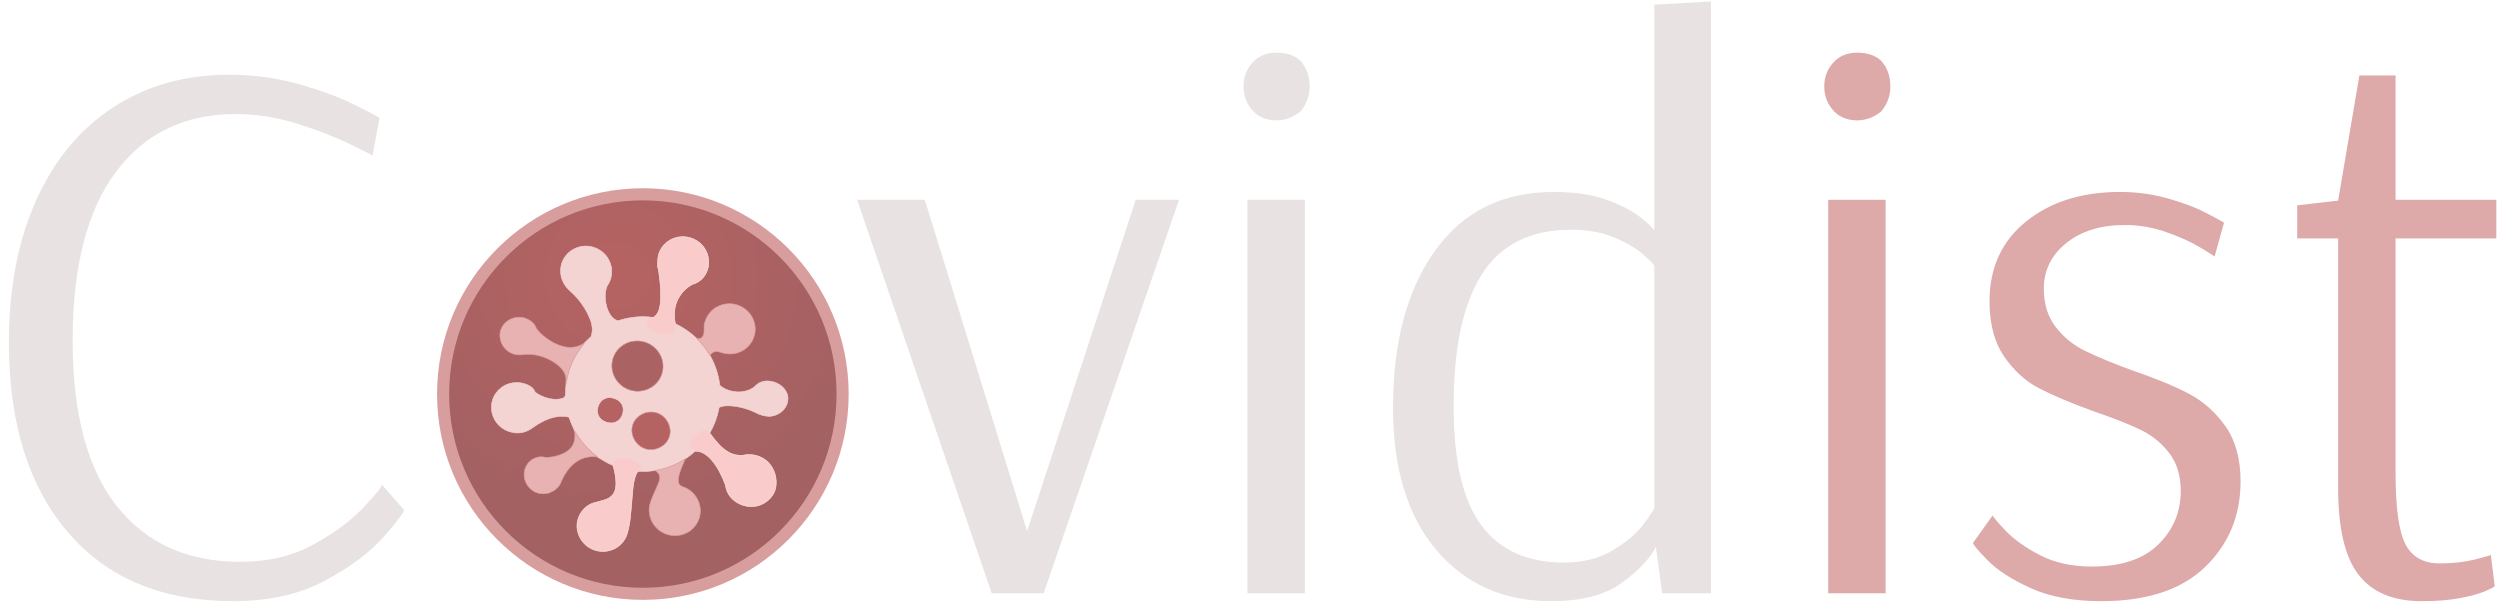
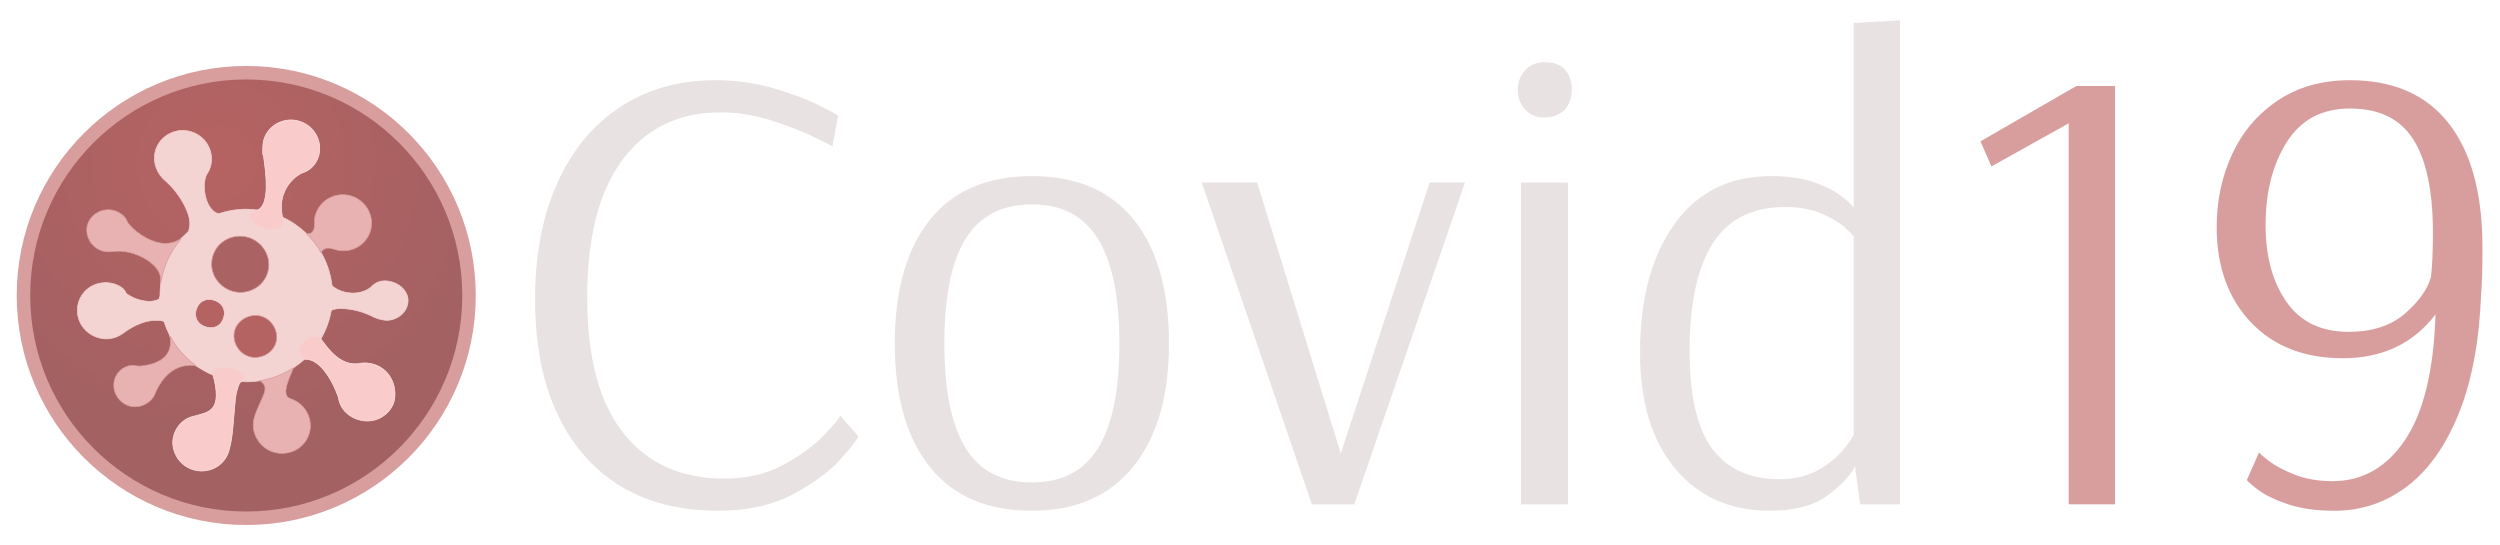
- <svg xmlns="http://www.w3.org/2000/svg" viewBox="0 0 4130 1000" width="4130px" height="1000px">
+ <svg xmlns="http://www.w3.org/2000/svg" width="5050" height="1100">
  <defs>
-     <radialGradient id="gradient-2" gradientUnits="userSpaceOnUse" cx="152.286" cy="126.898" r="330" gradientTransform="matrix(0.638467, -1.091841, 1.097297, 0.641658, 52.72718, 218.4342)">
-       <stop offset="0" style="stop-color: rgb(182, 98, 98);" />
-       <stop offset="1" style="stop-color: rgb(163, 97, 98);" />
+     <radialGradient id="a" gradientUnits="userSpaceOnUse" cx="152.286" cy="126.898" r="330" gradientTransform="matrix(.63847 -1.09184 1.0973 .64166 52.727 218.434)">
+       <stop offset="0" stop-color="#b66262" />
+       <stop offset="1" stop-color="#a36162" />
    </radialGradient>
  </defs>
-   <g transform="matrix(1, 0, 0, 1, 732, 321)">
-     <circle style="stroke-width: 20px; fill: url(#gradient-2); stroke: rgb(216, 158, 158);" cx="330" cy="330" r="330" />
-     <g>
-       <animateTransform attributeName="transform" attributeType="XML" type="rotate" from="0 330 330" to="360 330 330" dur="6s" repeatCount="indefinite" />
-       <path opacity="1.00" d="M 273.682 336.176 C 280.304 335.607 287.56 337.292 292.161 342.37 C 297.31 347.665 298.361 355.776 296.767 362.735 C 295.243 369.468 289.712 375.014 283.024 376.664 C 275.457 378.615 266.486 377.453 260.779 371.741 C 254.463 365.561 253.634 355.374 256.917 347.489 C 259.748 340.892 266.607 336.593 273.682 336.176 Z" style="fill: rgb(180, 99, 98); stroke: rgb(216, 158, 158);" transform="matrix(0.955278, 0.29571, -0.29571, 0.955278, 117.8652, -65.7302)" />
-       <path opacity="1.00" d="M 359.962 75.563 C 373.695 65.933 393.265 65.722 407.229 74.994 C 417.874 81.737 425.28 93.544 426.236 106.16 C 427.407 117.876 422.731 130.201 413.615 137.763 C 412.086 139.091 410.246 140.021 408.833 141.479 C 396.061 154.739 390.414 174.571 394.789 192.517 C 396.282 199.099 398.841 205.409 402.075 211.323 C 404.594 215.315 407.254 220.344 404.845 225.03 C 401.808 230.556 395.432 232.894 389.69 234.498 C 382.565 236.515 374.801 236.756 367.796 234.126 C 363.185 232.331 358.238 230.124 355.588 225.704 C 354.215 223.562 354.165 220.655 355.613 218.533 C 357.448 215.511 361.219 214.707 363.517 212.142 C 367.988 208.628 369.119 202.599 369.32 197.228 C 369.24 190.38 367.983 183.581 366.062 177.024 C 361.873 162.105 355.376 147.971 348.749 134.007 C 347.904 132.006 345.717 130.744 345.732 128.38 C 343.61 121.371 341.056 114.185 341.755 106.728 C 342.554 94.268 349.544 82.416 359.962 75.563 Z" style="fill: rgb(249, 203, 203); stroke: rgb(255, 231, 231);" transform="matrix(0.955278, 0.29571, -0.29571, 0.955278, 62.15821, -106.7569)" />
-       <path opacity="1.00" d="M 403.567 415.601 C 406.745 411.126 410.747 406.51 416.319 405.197 C 419.235 404.448 421.915 406.117 424.123 407.817 C 436.075 416.4 448.324 425.753 463.072 428.735 C 471.153 430.585 479.857 429.866 487.49 426.628 C 498.663 419.991 512.823 418.703 525.057 423.013 C 539.669 428.157 550.646 441.462 553.975 456.461 C 558.485 472.899 549.339 490.88 535.093 499.388 C 517.147 510.44 490.577 506.624 478.152 489.055 C 476.262 486.636 475.301 483.644 473.426 481.211 C 463.786 468.841 452.794 457.215 439.344 448.949 C 433.078 445.298 426.134 442.191 418.743 442.251 C 415.715 442.025 412.859 443.191 409.893 443.473 C 405.332 443.347 400.439 440.979 399.147 436.282 C 397.241 429.223 399.253 421.409 403.567 415.601 Z" style="fill: rgb(249, 203, 203); stroke: rgb(255, 231, 231);" transform="matrix(0.955278, 0.29571, -0.29571, 0.955278, 155.9625, -120.6262)" />
-       <path opacity="1.00" d="M 262.012 439.606 C 266.336 434.151 273.491 432.004 280.134 431.129 C 287.561 430.485 295.269 430.736 302.329 433.351 C 304.672 434.261 307.236 435.885 307.614 438.596 C 308.101 441.341 305.854 443.393 304.586 445.565 C 304.848 445.56 305.376 445.56 305.637 445.56 C 302.63 446.636 302.947 450.468 302.5 453.057 C 301.625 467.106 305.713 480.794 308.534 494.42 C 312.401 512.814 317.409 531.213 317.474 550.139 C 317.529 562.544 311.581 574.844 301.735 582.406 C 292.141 590.15 279.068 593.308 266.99 590.919 C 253.483 588.536 241.632 578.997 236.04 566.522 C 228.286 549.516 234.406 527.451 250.099 517.209 C 255.344 514.131 260.433 510.803 265.461 507.393 C 270.223 504.08 274.447 499.564 276.176 493.923 C 277.811 488.316 276.916 482.352 275.382 476.836 C 272.38 466.9 267.347 457.698 261.68 449.055 C 259.658 446.249 259.799 442.256 262.012 439.606 Z" style="fill: rgb(249, 203, 203); stroke: rgb(255, 231, 231);" transform="matrix(0.955278, 0.29571, -0.29571, 0.955278, 163.4886, -58.47951)" />
-       <path opacity="1.00" d="M 169.623 130.46 C 185.98 119.699 209.563 122.495 222.983 136.755 C 233.603 147.259 237.742 163.969 232.829 178.118 C 231.848 188.195 234.981 198.206 239.672 207.021 C 243.499 214.056 248.593 220.678 255.547 224.857 C 259.052 226.843 263.331 228.568 267.353 227.657 C 283.117 216.545 301.31 208.525 320.433 205.633 C 318.135 208.198 314.363 209.002 312.528 212.024 C 311.08 214.146 311.13 217.053 312.503 219.195 C 315.153 223.615 320.101 225.822 324.712 227.617 C 331.716 230.247 339.48 230.006 346.605 227.989 C 352.347 226.385 358.723 224.047 361.761 218.521 C 364.169 213.835 361.509 208.806 358.99 204.814 C 373.265 206.629 387.134 211.114 400.006 217.51 C 410.42 222.951 420.21 229.639 428.818 237.654 C 441.334 249.219 451.516 263.318 458.496 278.871 C 458.823 279.505 459.094 280.294 459.868 280.52 C 470.031 284.709 481.606 284.387 492.04 281.375 C 502.247 277.966 512.168 271.404 516.804 261.383 C 520.576 255.414 526.781 251.175 533.624 249.551 C 545.923 246.599 560.38 249.656 568.747 259.623 C 574.967 266.843 575.736 277.549 572.252 286.182 C 568.425 295.344 560.309 302.771 550.685 305.391 C 543.273 307.155 535.439 307.065 527.997 305.556 C 513.863 303.505 499.281 304.043 485.407 307.492 C 479.831 309.086 473.857 310.64 469.573 314.794 C 468.869 315.311 468.894 316.176 469.01 316.956 C 470.684 331.407 469.86 346.15 466.546 360.32 C 464.339 358.621 461.658 356.951 458.742 357.7 C 453.171 359.013 449.168 363.629 445.99 368.104 C 441.676 373.912 439.665 381.726 441.57 388.786 C 442.863 393.482 447.755 395.85 452.316 395.976 C 448.997 402.08 444.768 407.622 440.534 413.108 C 428.964 426.81 414.684 438.204 398.608 446.174 C 390.593 449.92 382.301 453.41 373.627 455.205 C 373.366 455.205 372.838 455.205 372.576 455.21 C 373.844 453.038 376.091 450.986 375.604 448.241 C 375.226 445.53 372.662 443.906 370.319 442.996 C 363.259 440.381 355.551 440.13 348.124 440.773 C 341.481 441.648 334.326 443.796 330.002 449.251 C 327.789 451.901 327.648 455.894 329.67 458.7 C 319.829 458.106 310.351 455.225 300.852 452.932 C 299.867 452.193 298.745 451.675 297.574 451.318 C 280.669 445.294 265.483 435.152 252.409 422.953 C 252.434 423.204 252.48 423.702 252.5 423.954 C 251.524 422.455 250.664 420.861 249.382 419.594 C 244.791 414.832 240.628 409.668 236.867 404.233 C 232.442 404.062 228.077 405.163 223.909 406.541 C 210.966 410.976 200.195 419.996 191.179 430.053 C 187.72 433.865 184.969 438.244 181.51 442.056 C 174.661 449.83 164.861 455.139 154.432 455.758 C 138.588 457.669 122.029 449.689 113.788 436.007 C 105.325 422.963 105.582 404.841 114.407 392.039 C 124.217 376.728 144.597 369.346 161.949 374.726 C 165.65 375.812 168.768 378.246 171.202 381.178 C 181.932 384.954 193.824 385.432 204.912 382.953 C 210.423 381.615 215.712 379.091 219.876 375.194 C 219.921 372.931 220.53 370.583 219.624 368.406 C 217.819 363.02 216.98 357.389 215.501 351.923 C 215.396 350.485 215.36 349.042 215.2 347.613 C 212.625 327.928 214.838 307.648 221.465 288.938 C 222.496 285.74 224.17 282.748 224.713 279.399 C 227.127 275.452 229.153 271.253 231.501 267.251 C 233.387 264.847 231.139 261.91 231.682 259.165 C 229.933 247.741 222.093 238.463 214.34 230.383 C 203.468 219.507 190.661 210.491 176.552 204.321 C 162.296 198.191 151.139 184.253 150.143 168.514 C 148.705 153.439 156.831 138.334 169.623 130.46 M 314.534 248.761 C 302.29 250.189 290.821 257.214 284.068 267.537 C 275.067 280.747 275.077 299.286 284.108 312.48 C 292.918 326.057 309.918 333.569 325.898 331.065 C 342.175 328.893 356.622 316.468 360.775 300.513 C 363.832 289.375 361.771 276.995 355.319 267.422 C 346.65 254.187 330.218 246.68 314.534 248.761 M 295.945 352.385 C 288.87 352.803 282.011 357.102 279.18 363.699 C 275.897 371.584 276.726 381.771 283.042 387.951 C 288.749 393.663 297.72 394.825 305.287 392.874 C 311.975 391.224 317.506 385.678 319.03 378.945 C 320.624 371.986 319.573 363.875 314.424 358.58 C 309.823 353.502 302.567 351.817 295.945 352.385 M 371.355 354.372 C 355.214 354.985 340.657 369.467 340.938 385.804 C 341.034 402.362 356.265 416.728 372.677 416.622 C 389.321 416.844 404.798 402.106 404.592 385.306 C 404.592 368.179 388.34 353.376 371.355 354.372 Z" style="stroke: rgb(244, 211, 211); fill: rgb(244, 211, 211);" transform="matrix(0.955278, 0.29571, -0.29571, 0.955278, 101.3914, -87.79835)" />
-       <path opacity="1.00" d="M 443.2 190.976 C 454.453 180.487 471.615 176.962 486.077 182.242 C 497.35 186.008 506.763 194.818 511.264 205.814 C 517.79 220.713 513.798 239.188 502.162 250.431 C 494.348 258.426 483.17 262.7 472.063 262.806 C 467.758 262.831 463.132 262.554 459.326 264.938 C 456.465 266.657 454.916 269.795 453.795 272.812 C 445.186 264.797 435.396 258.109 424.982 252.669 C 429.337 252.442 433.495 249.053 433.45 244.472 C 434.36 237.216 429.272 231.032 429.583 223.851 C 429.05 211.612 433.948 199.107 443.2 190.976 Z" style="stroke: rgb(216, 158, 158); fill: rgb(233, 178, 178);" transform="matrix(0.955278, 0.29571, -0.29571, 0.955278, 87.92867, -128.77)" />
-       <path opacity="1.00" d="M 95.872 225.704 C 102.243 217.9 112.244 213.027 122.387 213.54 C 129.175 213.877 136.194 215.944 141.278 220.64 C 142.897 222.043 143.913 224.044 145.758 225.211 C 155.609 232.029 167.139 236.082 178.83 238.395 C 189.716 240.261 201.417 240.512 211.69 235.916 C 217.93 233.432 223.26 229.012 227.313 223.697 C 226.77 227.046 225.095 230.038 224.065 233.236 C 217.437 251.947 215.225 272.226 217.799 291.912 C 217.96 293.34 217.995 294.783 218.101 296.221 C 216.658 294.185 216.291 291.761 215.899 289.378 C 211.961 278.406 200.557 272.704 190.128 269.38 C 174.807 264.97 157.987 264.432 142.761 269.541 C 136.577 272.045 130.482 275.223 123.684 275.585 C 109.544 277.149 95.198 267.64 90.643 254.239 C 86.871 244.681 89.526 233.528 95.872 225.704 Z" style="stroke: rgb(216, 158, 158); fill: rgb(233, 178, 178);" transform="matrix(0.955278, 0.29571, -0.29571, 0.955278, 82.43627, -35.35657)" />
-       <path opacity="1.00" d="M 339 468.651 C 355.076 460.681 369.356 449.287 380.927 435.584 C 380.021 446.662 377.94 457.86 379.634 468.973 C 380.318 473.206 381.922 478.099 386.186 479.95 C 389.54 480.975 393.135 480.477 396.55 481.212 C 410.765 483.369 423.461 493.355 428.872 506.68 C 433.528 517.727 432.849 530.887 427.072 541.396 C 418.82 557.331 399.667 566.266 382.118 562.962 C 364.227 560.131 349.097 544.614 347.322 526.497 C 346.427 513.302 349.303 500.289 350.384 487.2 C 350.767 482.71 350.721 477.777 347.931 473.991 C 345.834 471.039 342.309 469.722 339 468.651 Z" style="stroke: rgb(216, 158, 158); fill: rgb(233, 178, 178);" transform="matrix(0.955278, 0.29571, -0.29571, 0.955278, 164.98, -91.6434)" />
-       <path opacity="1.00" d="M 200.534 386.577 C 213.608 398.776 228.794 408.918 245.699 414.942 C 246.87 415.299 247.992 415.817 248.977 416.556 C 237.266 418.567 226.159 424.546 218.707 433.894 C 209.032 445.756 205.025 461.208 203.773 476.197 C 202.646 483.941 198 490.81 191.991 495.662 C 183.991 502.319 172.461 504.482 162.616 501.067 C 154.088 498.156 146.716 491.669 143.151 483.348 C 137.781 472.014 140.969 457.281 150.553 449.195 C 154.827 445.449 160.308 443.071 165.985 442.668 C 167.699 442.558 169.384 442.14 170.958 441.446 C 179.848 438.007 188.265 433.059 195.074 426.326 C 200.444 421.172 204.16 414.178 204.828 406.716 C 205.321 400.088 203.516 393.491 200.625 387.578 C 200.605 387.326 200.559 386.829 200.534 386.577 Z" style="stroke: rgb(216, 158, 158); fill: rgb(233, 178, 178);" transform="matrix(0.955278, 0.29571, -0.29571, 0.955278, 140.1896, -37.70941)" />
-       <path opacity="1.00" d="M 315.876 242.546 C 331.559 240.465 347.992 247.972 356.661 261.206 C 363.112 270.78 365.174 283.16 362.117 294.298 C 357.963 310.253 343.517 322.678 327.24 324.85 C 311.26 327.354 294.259 319.842 285.45 306.265 C 276.419 293.071 276.409 274.532 285.409 261.322 C 292.162 250.999 303.632 243.974 315.876 242.546 Z" style="fill: rgb(170, 98, 99); stroke: rgb(216, 158, 158);" transform="matrix(0.955278, 0.29571, -0.29571, 0.955278, 98.27183, -82.25806)" />
-       <path opacity="1.00" d="M 342.086 359.564 C 359.072 358.568 375.324 373.372 375.324 390.498 C 375.53 407.298 360.053 422.036 343.409 421.815 C 326.996 421.92 311.766 407.554 311.67 390.996 C 311.388 374.659 325.945 360.177 342.086 359.564 Z" style="fill: rgb(180, 99, 98); stroke: rgb(216, 158, 158);" transform="matrix(0.955278, 0.29571, -0.29571, 0.955278, 130.886, -84.10371)" />
-     </g>
+   <g transform="translate(47.41 146.88) scale(1.36364)">
+     <circle cx="330" cy="330" r="330" stroke-width="20" fill="url(#a)" stroke="#d89e9e" />
+     <path d="M279.897 336.342c6.494 1.414 12.927 5.17 15.82 11.381 3.354 6.581 1.96 14.64-1.621 20.817-3.447 5.98-10.37 9.643-17.248 9.242-7.805-.374-16.031-4.137-19.794-11.281-4.206-7.772-1.985-17.748 3.482-24.31 4.656-5.464 12.48-7.543 19.361-5.85z" fill="#b46362" stroke="#d89e9e" />
+     <path d="M383.677 71.871c15.967-5.138 34.724.447 45.322 13.434 8.175 9.59 11.758 23.058 8.94 35.393-2.345 11.538-10.457 21.929-21.401 26.457-1.854.817-3.886 1.16-5.667 2.136-16.122 8.89-27.381 26.165-28.509 44.602-.52 6.73.059 13.514 1.4 20.12 1.225 4.558 2.28 10.149-1.408 13.913-4.535 4.38-11.317 4.729-17.277 4.563-7.403-.18-14.89-2.246-20.805-6.83-3.874-3.078-7.947-6.649-9.171-11.655-.679-2.452.133-5.244 2.144-6.843 2.647-2.344 6.487-1.997 9.44-3.768 5.31-2.034 8.174-7.46 9.954-12.53 1.949-6.566 2.759-13.433 2.862-20.265.41-15.49-1.616-30.913-3.818-46.212-.215-2.162-1.931-4.014-1.218-6.268.046-7.323-.27-14.943 2.604-21.86 4.448-11.666 14.63-20.921 26.608-24.387zm34.907 323.856c4.359-3.335 9.547-6.561 15.258-6.168 3.007.147 5.074 2.534 6.68 4.81 8.88 11.734 17.815 24.291 31.022 31.501 7.172 4.157 15.7 6.044 23.949 5.208 12.636-3.036 26.543-.08 36.956 7.655 12.437 9.235 18.989 25.191 17.734 40.504-.553 17.036-14.607 31.509-30.732 35.424-20.412 5.25-44.665-6.252-51.339-26.71-1.09-2.87-1.123-6.011-2.195-8.89-5.55-14.668-12.613-29.024-23.018-40.898-4.906-5.34-10.62-10.362-17.699-12.49-2.825-1.111-5.898-.842-8.815-1.45-4.32-1.469-8.294-5.178-8.14-10.047.268-7.307 4.5-14.176 10.339-18.449zm-134.797 43.219c5.744-3.932 13.214-3.868 19.818-2.739 7.286 1.581 14.575 4.1 20.546 8.686 1.969 1.562 3.938 3.872 3.497 6.573-.346 2.766-3.1 4.062-4.953 5.762.252.073.756.229 1.005.306-3.19.139-4.02 3.893-5.213 6.234-4.99 13.162-5.133 27.447-6.468 41.298-1.745 18.715-2.402 37.772-7.936 55.87-3.616 11.867-12.935 21.858-24.577 26.17-11.455 4.56-24.877 3.712-35.708-2.142-12.199-6.27-20.699-18.887-22.352-32.458-2.378-18.539 9.993-37.807 28.013-42.95 5.92-1.39 11.766-3.064 17.577-4.835 5.53-1.756 10.9-4.821 14.22-9.699 3.22-4.872 4.128-10.834 4.294-16.557.07-10.38-2.017-20.658-4.874-30.59-1.102-3.28.213-7.052 3.111-8.929z" fill="#f9cbcb" stroke="#ffe7e7" />
+     <path d="M224.85 86.986c18.808-5.442 40.51 4.202 49.112 21.793 7.04 13.175 6.052 30.361-2.825 42.425-3.917 9.336-3.885 19.826-2.01 29.634 1.575 7.852 4.483 15.684 9.89 21.732 2.761 2.934 6.339 5.847 10.45 6.166 18.345-5.953 38.096-8.235 57.22-5.342-2.954 1.77-6.796 1.423-9.442 3.767-2.01 1.6-2.823 4.39-2.144 6.843 1.224 5.006 5.298 8.578 9.172 11.656 5.913 4.583 13.401 6.649 20.804 6.83 5.96.165 12.742-.183 17.278-4.564 3.686-3.764 2.632-9.355 1.406-13.913 13.1 5.955 25.022 14.34 35.427 24.257 8.34 8.277 15.714 17.561 21.567 27.763 8.537 14.749 14.094 31.228 16.163 48.15.125.702.15 1.536.823 1.98 8.47 7.008 19.622 10.123 30.48 10.331 10.759-.238 22.176-3.573 29.568-11.775 5.369-4.586 12.55-6.801 19.567-6.329 12.622.817 25.528 8.013 30.574 20.008 3.807 8.736 1.375 19.191-4.506 26.408-6.365 7.62-16.314 12.315-26.282 11.972-7.603-.507-15.06-2.91-21.723-6.551-12.895-6.14-26.984-9.937-41.257-10.745-5.798-.126-11.965-.409-17.286 2.293-.825.286-1.057 1.12-1.177 1.899-2.674 14.3-7.82 28.14-15.177 40.696-1.606-2.276-3.673-4.664-6.68-4.81-5.71-.394-10.899 2.832-15.258 6.167-5.839 4.273-10.07 11.142-10.338 18.45-.154 4.868 3.82 8.577 8.139 10.046-4.976 4.85-10.654 8.893-16.321 12.882-15.105 9.668-32.115 16.33-49.83 19.19-8.764 1.208-17.717 2.09-26.534 1.24a65.054 65.054 0 00-1.005-.307c1.854-1.7 4.607-2.995 4.953-5.762.44-2.701-1.528-5.01-3.497-6.573-5.971-4.586-13.26-7.105-20.545-8.687-6.605-1.128-14.075-1.192-19.819 2.74-2.898 1.877-4.213 5.65-3.111 8.928-9.225-3.477-17.428-9.032-25.824-14.031-.722-.998-1.64-1.824-2.654-2.512-14.368-10.753-25.875-24.932-34.757-40.452-.05.247-.154.737-.21.983-.488-1.72-.839-3.497-1.689-5.087-2.977-5.906-5.427-12.07-7.412-18.375-4.177-1.471-8.672-1.71-13.061-1.627-13.676.41-26.633 5.841-38.22 12.782-4.431 2.619-8.354 5.989-12.785 8.607-8.842 5.401-19.774 7.575-29.92 5.082-15.7-2.86-29.158-15.38-32.985-30.886-4.227-14.963 1.377-32.199 13.593-41.819 13.899-11.725 35.55-12.75 50.536-2.48 3.214 2.132 5.473 5.38 6.93 8.9 9.134 6.78 20.353 10.753 31.678 11.664 5.66.351 11.46-.496 16.59-2.987.712-2.149 1.988-4.212 1.766-6.56-.132-5.678.732-11.305.936-16.964.325-1.405.717-2.794.987-4.207 3.36-19.566 11.472-38.284 23.335-54.198 1.93-2.75 4.415-5.113 5.924-8.152 3.473-3.056 6.65-6.468 10.076-9.597 2.513-1.739 1.234-5.21 2.564-7.671 1.708-11.43-3.038-22.612-8.055-32.623-7.17-13.605-16.738-26.005-28.391-36.07-11.806-10.072-18.342-26.686-14.64-42.016 3.085-14.826 15.314-26.852 29.862-30.592m103.448 155.862c-12.119-2.256-25.152 1.063-34.656 8.928-12.505 9.957-17.977 27.67-13.252 42.945 4.401 15.575 18.42 27.778 34.425 30.111 16.192 2.738 33.667-4.859 42.352-18.872 6.214-9.736 7.906-22.172 4.573-33.225-4.367-15.206-17.844-27.237-33.442-29.887m-48.4 93.493c-6.883-1.693-14.706.386-19.361 5.85-5.468 6.562-7.689 16.539-3.483 24.31 3.763 7.144 11.99 10.907 19.795 11.281 6.876.401 13.8-3.26 17.247-9.242 3.58-6.177 4.975-14.236 1.622-20.816-2.894-6.212-9.327-9.967-15.82-11.383m71.45 24.198c-15.601-4.188-33.79 5.342-38.352 21.032-4.805 15.845 5.497 34.073 21.206 38.825 15.834 5.134 34.977-4.369 39.748-20.478 5.065-16.361-6.083-35.308-22.603-39.38z" stroke="#f4d3d3" fill="#f4d3d3" />
+     <path d="M454.834 184.724c13.852-6.692 31.289-4.985 43.543 4.336 9.655 6.93 16.042 18.13 17.09 29.965 1.828 16.163-7.449 32.631-21.889 39.93-9.829 5.327-21.77 6.105-32.412 2.922-4.12-1.25-8.457-2.882-12.798-1.73-3.241.796-5.65 3.335-7.612 5.886-5.854-10.202-13.229-19.486-21.568-27.762 4.227 1.07 9.201-.937 10.513-5.327 3.015-6.662-.017-14.074 2.404-20.842 3.11-11.85 11.487-22.347 22.73-27.378zm-347.556 23.88c8.394-5.571 19.388-7.269 28.926-3.78 6.385 2.33 12.479 6.38 15.947 12.37 1.131 1.818 1.51 4.03 2.928 5.69 7.394 9.427 17.21 16.708 27.694 22.375 9.847 5.001 20.95 8.701 32.123 7.349 6.696-.528 13.094-3.174 18.538-7.053-1.51 3.039-3.994 5.402-5.924 8.152-11.864 15.914-19.974 34.632-23.336 54.199-.269 1.412-.662 2.8-.986 4.205-.777-2.371-.41-4.795-.08-7.188-.517-11.645-9.725-20.465-18.705-26.724-13.332-8.743-29.24-14.231-45.296-13.853-6.648.563-13.41 1.797-20.011.132-13.97-2.687-24.863-16.013-25.251-30.162-.777-10.246 5.057-20.115 13.433-25.712zm242.956 247.69c17.714-2.86 34.725-9.521 49.83-19.19-4.14 10.315-9.44 20.397-11.108 31.514-.598 4.246-.513 9.394 3.013 12.423 2.9 1.971 6.482 2.559 9.527 4.27 12.942 6.265 22.117 19.558 23.346 33.888 1.18 11.93-3.36 24.3-11.986 32.63-12.595 12.783-33.533 15.655-49.32 7.309-16.254-7.995-26.12-27.292-22.457-45.124 3.047-12.87 9.642-24.45 14.545-36.634 1.694-4.176 3.109-8.902 1.563-13.344-1.13-3.44-4.108-5.74-6.953-7.742zM217.44 390.879c8.883 15.52 20.39 29.699 34.758 40.452 1.013.688 1.932 1.514 2.654 2.511-11.782-1.542-24.16.886-34.043 7.612-12.75 8.47-21.147 22.046-26.776 35.995-3.366 7.064-9.836 12.252-17.01 15.11-9.612 3.994-21.266 2.65-29.66-3.523-7.286-5.303-12.41-13.68-13.355-22.683-1.779-12.415 5.624-25.546 17.17-30.436 5.19-2.315 11.13-2.966 16.672-1.672 1.67.402 3.403.5 5.112.303 9.51-.656 19.013-2.894 27.509-7.312 6.654-3.336 12.272-8.918 15.116-15.849 2.431-6.186 2.658-13.021 1.645-19.525.055-.247.158-.735.209-.983z" stroke="#d89e9e" fill="#e9b2b2" />
+     <path d="M328.298 242.848c15.597 2.65 29.075 14.68 33.443 29.887 3.331 11.053 1.64 23.49-4.574 33.225-8.686 14.013-26.16 21.61-42.351 18.872-16.006-2.333-30.025-14.537-34.426-30.111-4.725-15.275.747-32.988 13.251-42.946 9.504-7.864 22.538-11.183 34.657-8.927z" fill="#aa6263" stroke="#d89e9e" />
+     <path d="M351.347 360.538c16.52 4.072 27.668 23.02 22.604 39.38-4.772 16.11-23.915 25.611-39.749 20.478-15.71-4.753-26.01-22.98-21.206-38.826 4.562-15.69 22.75-25.22 38.35-21.032z" fill="#b46362" stroke="#d89e9e" />
  </g>
-   <g transform="matrix(1, 0, 0, 1, 0.300984, -0.340243)">
-     <path d="M 384.895 993.454 C 267.895 993.454 176.895 955.537 111.895 879.704 C 46.895 803.871 14.395 699.221 14.395 565.754 C 14.395 476.487 29.345 398.487 59.245 331.754 C 89.145 265.021 131.612 213.671 186.645 177.704 C 241.678 141.737 305.595 123.754 378.395 123.754 C 418.262 123.754 456.612 128.954 493.445 139.354 C 530.278 149.754 561.695 161.454 587.695 174.454 C 613.695 187.454 626.695 194.387 626.695 195.254 L 614.995 257.654 C 614.995 256.787 602.428 250.287 577.295 238.154 C 552.162 226.021 522.912 214.754 489.545 204.354 C 456.178 193.954 422.595 188.754 388.795 188.754 C 304.728 188.754 238.862 220.604 191.195 284.304 C 143.528 348.004 119.695 440.954 119.695 563.154 C 119.695 683.621 143.962 774.621 192.495 836.154 C 241.028 897.687 309.062 928.454 396.595 928.454 C 442.528 928.454 482.828 918.921 517.495 899.854 C 552.162 880.787 579.678 860.421 600.045 838.754 C 620.412 817.087 630.595 804.521 630.595 801.054 L 666.995 842.654 C 666.995 846.987 655.728 861.937 633.195 887.504 C 610.662 913.071 578.378 937.121 536.345 959.654 C 494.312 982.187 443.828 993.454 384.895 993.454 Z" transform="matrix(1, 0, 0, 1, 0, 0)" style="white-space: pre; fill: rgb(232, 226, 226);" />
-     <path d="M 1723.795 980.454 L 1637.995 980.454 L 1415.695 330.454 L 1527.495 330.454 L 1696.495 877.754 L 1875.895 330.454 L 1947.395 330.454 L 1723.795 980.454 ZM 2108.595 199.154 C 2092.995 199.154 2080.428 194.387 2070.895 184.854 C 2059.628 173.587 2053.995 159.721 2053.995 143.254 C 2053.995 126.787 2059.628 112.921 2070.895 101.654 C 2080.428 92.121 2092.995 87.354 2108.595 87.354 C 2125.062 87.354 2138.062 91.687 2147.595 100.354 C 2157.995 111.621 2163.195 125.921 2163.195 143.254 C 2163.195 158.854 2157.995 172.721 2147.595 184.854 C 2135.462 194.387 2122.462 199.154 2108.595 199.154 Z M 2155.395 980.454 L 2060.495 980.454 L 2060.495 330.454 L 2155.395 330.454 L 2155.395 980.454 ZM 2562.295 993.454 C 2483.428 993.454 2420.162 965.287 2372.495 908.954 C 2324.828 852.621 2300.995 774.187 2300.995 673.654 C 2300.995 565.321 2324.178 478.871 2370.545 414.304 C 2416.912 349.737 2482.128 317.454 2566.195 317.454 C 2601.728 317.454 2631.628 322.004 2655.895 331.104 C 2680.162 340.204 2698.795 350.171 2711.795 361.004 C 2724.795 371.837 2731.295 378.121 2731.295 379.854 L 2732.595 379.854 L 2732.595 8.054 L 2826.195 2.854 L 2826.195 980.454 L 2745.595 980.454 L 2735.195 903.754 C 2725.662 922.821 2707.028 942.537 2679.295 962.904 C 2651.562 983.271 2612.562 993.454 2562.295 993.454 Z M 2583.095 929.754 C 2614.295 929.754 2641.162 923.037 2663.695 909.604 C 2686.228 896.171 2703.345 881.654 2715.045 866.054 C 2726.745 850.454 2732.595 841.354 2732.595 838.754 L 2732.595 439.654 C 2732.595 437.921 2726.745 431.854 2715.045 421.454 C 2703.345 411.054 2687.312 401.521 2666.945 392.854 C 2646.578 384.187 2622.528 379.854 2594.795 379.854 C 2528.062 379.854 2479.095 404.337 2447.895 453.304 C 2416.695 502.271 2401.095 574.854 2401.095 671.054 C 2401.095 762.054 2416.478 827.921 2447.245 868.654 C 2478.012 909.387 2523.295 929.754 2583.095 929.754 Z" transform="matrix(1, 0, 0, 1, 0, 0)" style="white-space: pre; fill: rgb(232, 226, 226);" />
-     <path d="M 3067.995 199.154 C 3052.395 199.154 3039.828 194.387 3030.295 184.854 C 3019.028 173.587 3013.395 159.721 3013.395 143.254 C 3013.395 126.787 3019.028 112.921 3030.295 101.654 C 3039.828 92.121 3052.395 87.354 3067.995 87.354 C 3084.461 87.354 3097.461 91.687 3106.995 100.354 C 3117.395 111.621 3122.595 125.921 3122.595 143.254 C 3122.595 158.854 3117.395 172.721 3106.995 184.854 C 3094.861 194.387 3081.861 199.154 3067.995 199.154 Z M 3114.795 980.454 L 3019.895 980.454 L 3019.895 330.454 L 3114.795 330.454 L 3114.795 980.454 ZM 3470.995 993.454 C 3425.062 993.454 3386.278 986.304 3354.645 972.004 C 3323.012 957.704 3299.178 942.321 3283.145 925.854 C 3267.112 909.387 3259.095 899.854 3259.095 897.254 L 3291.595 851.754 C 3291.595 853.487 3298.528 861.721 3312.395 876.454 C 3326.262 891.187 3345.328 904.837 3369.595 917.404 C 3393.862 929.971 3422.462 936.254 3455.395 936.254 C 3503.928 936.254 3540.545 924.121 3565.245 899.854 C 3589.945 875.587 3602.295 846.121 3602.295 811.454 C 3602.295 786.321 3596.012 765.521 3583.445 749.054 C 3570.878 732.587 3555.278 719.804 3536.645 710.704 C 3518.012 701.604 3492.228 691.421 3459.295 680.154 C 3421.162 666.287 3390.828 653.504 3368.295 641.804 C 3345.762 630.104 3326.478 612.554 3310.445 589.154 C 3294.412 565.754 3286.395 535.421 3286.395 498.154 C 3286.395 442.687 3306.545 398.704 3346.845 366.204 C 3387.145 333.704 3438.928 317.454 3502.195 317.454 C 3529.928 317.454 3556.578 321.137 3582.145 328.504 C 3607.712 335.871 3628.295 343.671 3643.895 351.904 C 3659.495 360.137 3669.462 365.554 3673.795 368.154 L 3658.195 424.054 C 3654.728 421.454 3646.062 416.037 3632.195 407.804 C 3618.328 399.571 3600.345 391.554 3578.245 383.754 C 3556.145 375.954 3533.395 372.054 3509.995 372.054 C 3470.128 372.054 3437.845 382.021 3413.145 401.954 C 3388.445 421.887 3376.095 447.021 3376.095 477.354 C 3376.095 502.487 3382.595 523.504 3395.595 540.404 C 3408.595 557.304 3424.845 570.521 3444.345 580.054 C 3463.845 589.587 3490.062 600.421 3522.995 612.554 C 3561.128 625.554 3592.112 638.337 3615.945 650.904 C 3639.778 663.471 3659.928 681.454 3676.395 704.854 C 3692.862 728.254 3701.095 758.587 3701.095 795.854 C 3701.095 852.187 3681.595 899.204 3642.595 936.904 C 3603.595 974.604 3546.395 993.454 3470.995 993.454 ZM 4000.095 993.454 C 3953.295 993.454 3918.628 978.937 3896.095 949.904 C 3873.561 920.871 3862.295 872.987 3862.295 806.254 L 3862.295 394.154 L 3794.695 394.154 L 3794.695 339.554 L 3862.295 331.754 L 3897.395 125.054 L 3957.195 125.054 L 3957.195 330.454 L 4123.595 330.454 L 4123.595 394.154 L 3957.195 394.154 L 3957.195 782.854 C 3957.195 839.187 3962.611 877.971 3973.445 899.204 C 3984.278 920.437 4003.128 931.054 4029.995 931.054 C 4051.661 931.054 4071.161 928.887 4088.495 924.554 C 4105.828 920.221 4114.495 917.621 4114.495 916.754 L 4120.995 968.754 C 4119.261 970.487 4113.845 973.304 4104.745 977.204 C 4095.645 981.104 4082.211 984.787 4064.445 988.254 C 4046.678 991.721 4025.228 993.454 4000.095 993.454 Z" transform="matrix(1, 0, 0, 1, 0, 0)" style="white-space: pre; fill: rgb(221, 169, 169);" />
-   </g>
+   <path d="M1451.304 1031.717c-117 0-208-37.917-273-113.75s-97.5-180.483-97.5-313.95c0-89.267 14.95-167.267 44.85-234 29.9-66.733 72.367-118.083 127.4-154.05 55.033-35.967 118.95-53.95 191.75-53.95 39.867 0 78.217 5.2 115.05 15.6 36.833 10.4 68.25 22.1 94.25 35.1s39 19.933 39 20.8l-11.7 62.4c0-.867-12.567-7.367-37.7-19.5-25.133-12.133-54.383-23.4-87.75-33.8-33.367-10.4-66.95-15.6-100.75-15.6-84.067 0-149.933 31.85-197.6 95.55-47.667 63.7-71.5 156.65-71.5 278.85 0 120.467 24.267 211.467 72.8 273 48.533 61.533 116.567 92.3 204.1 92.3 45.933 0 86.233-9.533 120.9-28.6s62.183-39.433 82.55-61.1c20.367-21.667 30.55-34.233 30.55-37.7l36.4 41.6c0 4.333-11.267 19.283-33.8 44.85-22.533 25.567-54.817 49.617-96.85 72.15-42.033 22.533-92.517 33.8-151.45 33.8z" style="white-space: pre; fill: rgb(232, 226, 226);" />
+   <path d="M2084.401 1031.717c-90.133 0-158.816-29.467-206.05-88.4-47.233-58.933-70.85-142.133-70.85-249.6 0-107.467 23.617-190.667 70.85-249.6 47.234-58.933 115.917-88.4 206.05-88.4 90.134 0 158.817 29.467 206.05 88.4 47.234 58.933 70.85 142.133 70.85 249.6 0 106.6-24.05 189.583-72.15 248.95-48.1 59.367-116.35 89.05-204.75 89.05zm0-57.2c60.667 0 105.3-23.183 133.9-69.55 28.6-46.367 42.9-116.783 42.9-211.25 0-93.6-14.3-163.8-42.9-210.6-28.6-46.8-73.233-70.2-133.9-70.2-60.666 0-105.3 23.183-133.9 69.55-28.6 46.367-42.9 116.783-42.9 211.25s14.3 164.883 42.9 211.25c28.6 46.367 73.234 69.55 133.9 69.55zm651.298 44.2h-85.8l-222.3-650h111.8l169 547.3 179.4-547.3h71.5l-223.6 650zm384.798-781.3c-15.6 0-28.167-4.767-37.7-14.3-11.267-11.267-16.9-25.133-16.9-41.6 0-16.467 5.633-30.333 16.9-41.6 9.533-9.533 22.1-14.3 37.7-14.3 16.466 0 29.466 4.333 39 13 10.4 11.267 15.6 25.567 15.6 42.9 0 15.6-5.2 29.467-15.6 41.6-12.134 9.533-25.134 14.3-39 14.3zm46.8 781.3h-94.9v-650h94.9v650zm406.898 13c-78.866 0-142.133-28.167-189.8-84.5-47.666-56.333-71.5-134.767-71.5-235.3 0-108.333 23.184-194.783 69.55-259.35 46.367-64.567 111.584-96.85 195.65-96.85 35.534 0 65.434 4.55 89.7 13.65 24.267 9.1 42.9 19.067 55.9 29.9 13 10.833 19.5 17.117 19.5 18.85h1.3v-371.8l93.6-5.2v977.6h-80.6l-10.4-76.7c-9.533 19.067-28.166 38.783-55.9 59.15-27.733 20.367-66.733 30.55-117 30.55zm20.8-63.7c31.2 0 58.067-6.717 80.6-20.15 22.534-13.433 39.65-27.95 51.35-43.55 11.7-15.6 17.55-24.7 17.55-27.3v-399.1c0-1.733-5.85-7.8-17.55-18.2-11.7-10.4-27.733-19.933-48.1-28.6-20.366-8.667-44.416-13-72.15-13-66.733 0-115.7 24.483-146.9 73.45-31.2 48.967-46.8 121.55-46.8 217.75 0 91 15.384 156.867 46.15 197.6 30.767 40.733 76.05 61.1 135.85 61.1z" style="white-space: pre; text-transform: lowercase; fill: rgb(232, 226, 226);" />
+   <path d="M4272.293 1018.717h-93.6v-769.6l-156 87.1-22.1-50.7 193.7-111.8h78v845zm443.298 13c-37.267 0-69.117-4.55-95.55-13.65-26.433-9.1-46.583-19.067-60.45-29.9-13.867-10.833-20.8-17.117-20.8-18.85l24.7-55.9c0 1.733 6.5 7.583 19.5 17.55s30.55 19.283 52.65 27.95c22.1 8.667 47.45 13 76.05 13 60.667 0 109.633-27.95 146.9-83.85 37.267-55.9 57.633-140.183 61.1-252.85-45.067 58.933-107.467 88.4-187.2 88.4-78 0-139.967-24.267-185.9-72.8-45.933-48.533-68.9-112.667-68.9-192.4 0-52.867 10.4-101.833 31.2-146.9 20.8-45.067 51.567-81.25 92.3-108.55 40.733-27.3 89.267-40.95 145.6-40.95 87.533 0 154.05 29.033 199.55 87.1 45.5 58.067 68.25 141.7 68.25 250.9 0 41.6-.867 71.933-2.6 91-3.467 96.2-18.417 177.233-44.85 243.1-26.433 65.867-61.317 115.267-104.65 148.2-43.333 32.933-92.3 49.4-146.9 49.4zm28.6-361.4c46.8 0 84.283-11.917 112.45-35.75s46.15-48.75 53.95-74.75c2.6-23.4 3.9-53.3 3.9-89.7 0-84.067-13.217-146.9-39.65-188.5-26.433-41.6-69.117-62.4-128.05-62.4-56.333 0-98.8 22.533-127.4 67.6-28.6 45.067-42.9 100.967-42.9 167.7 0 63.267 14.083 115.05 42.25 155.35s69.983 60.45 125.45 60.45z" style="white-space: pre; fill: rgb(216, 158, 158);" />
</svg>
